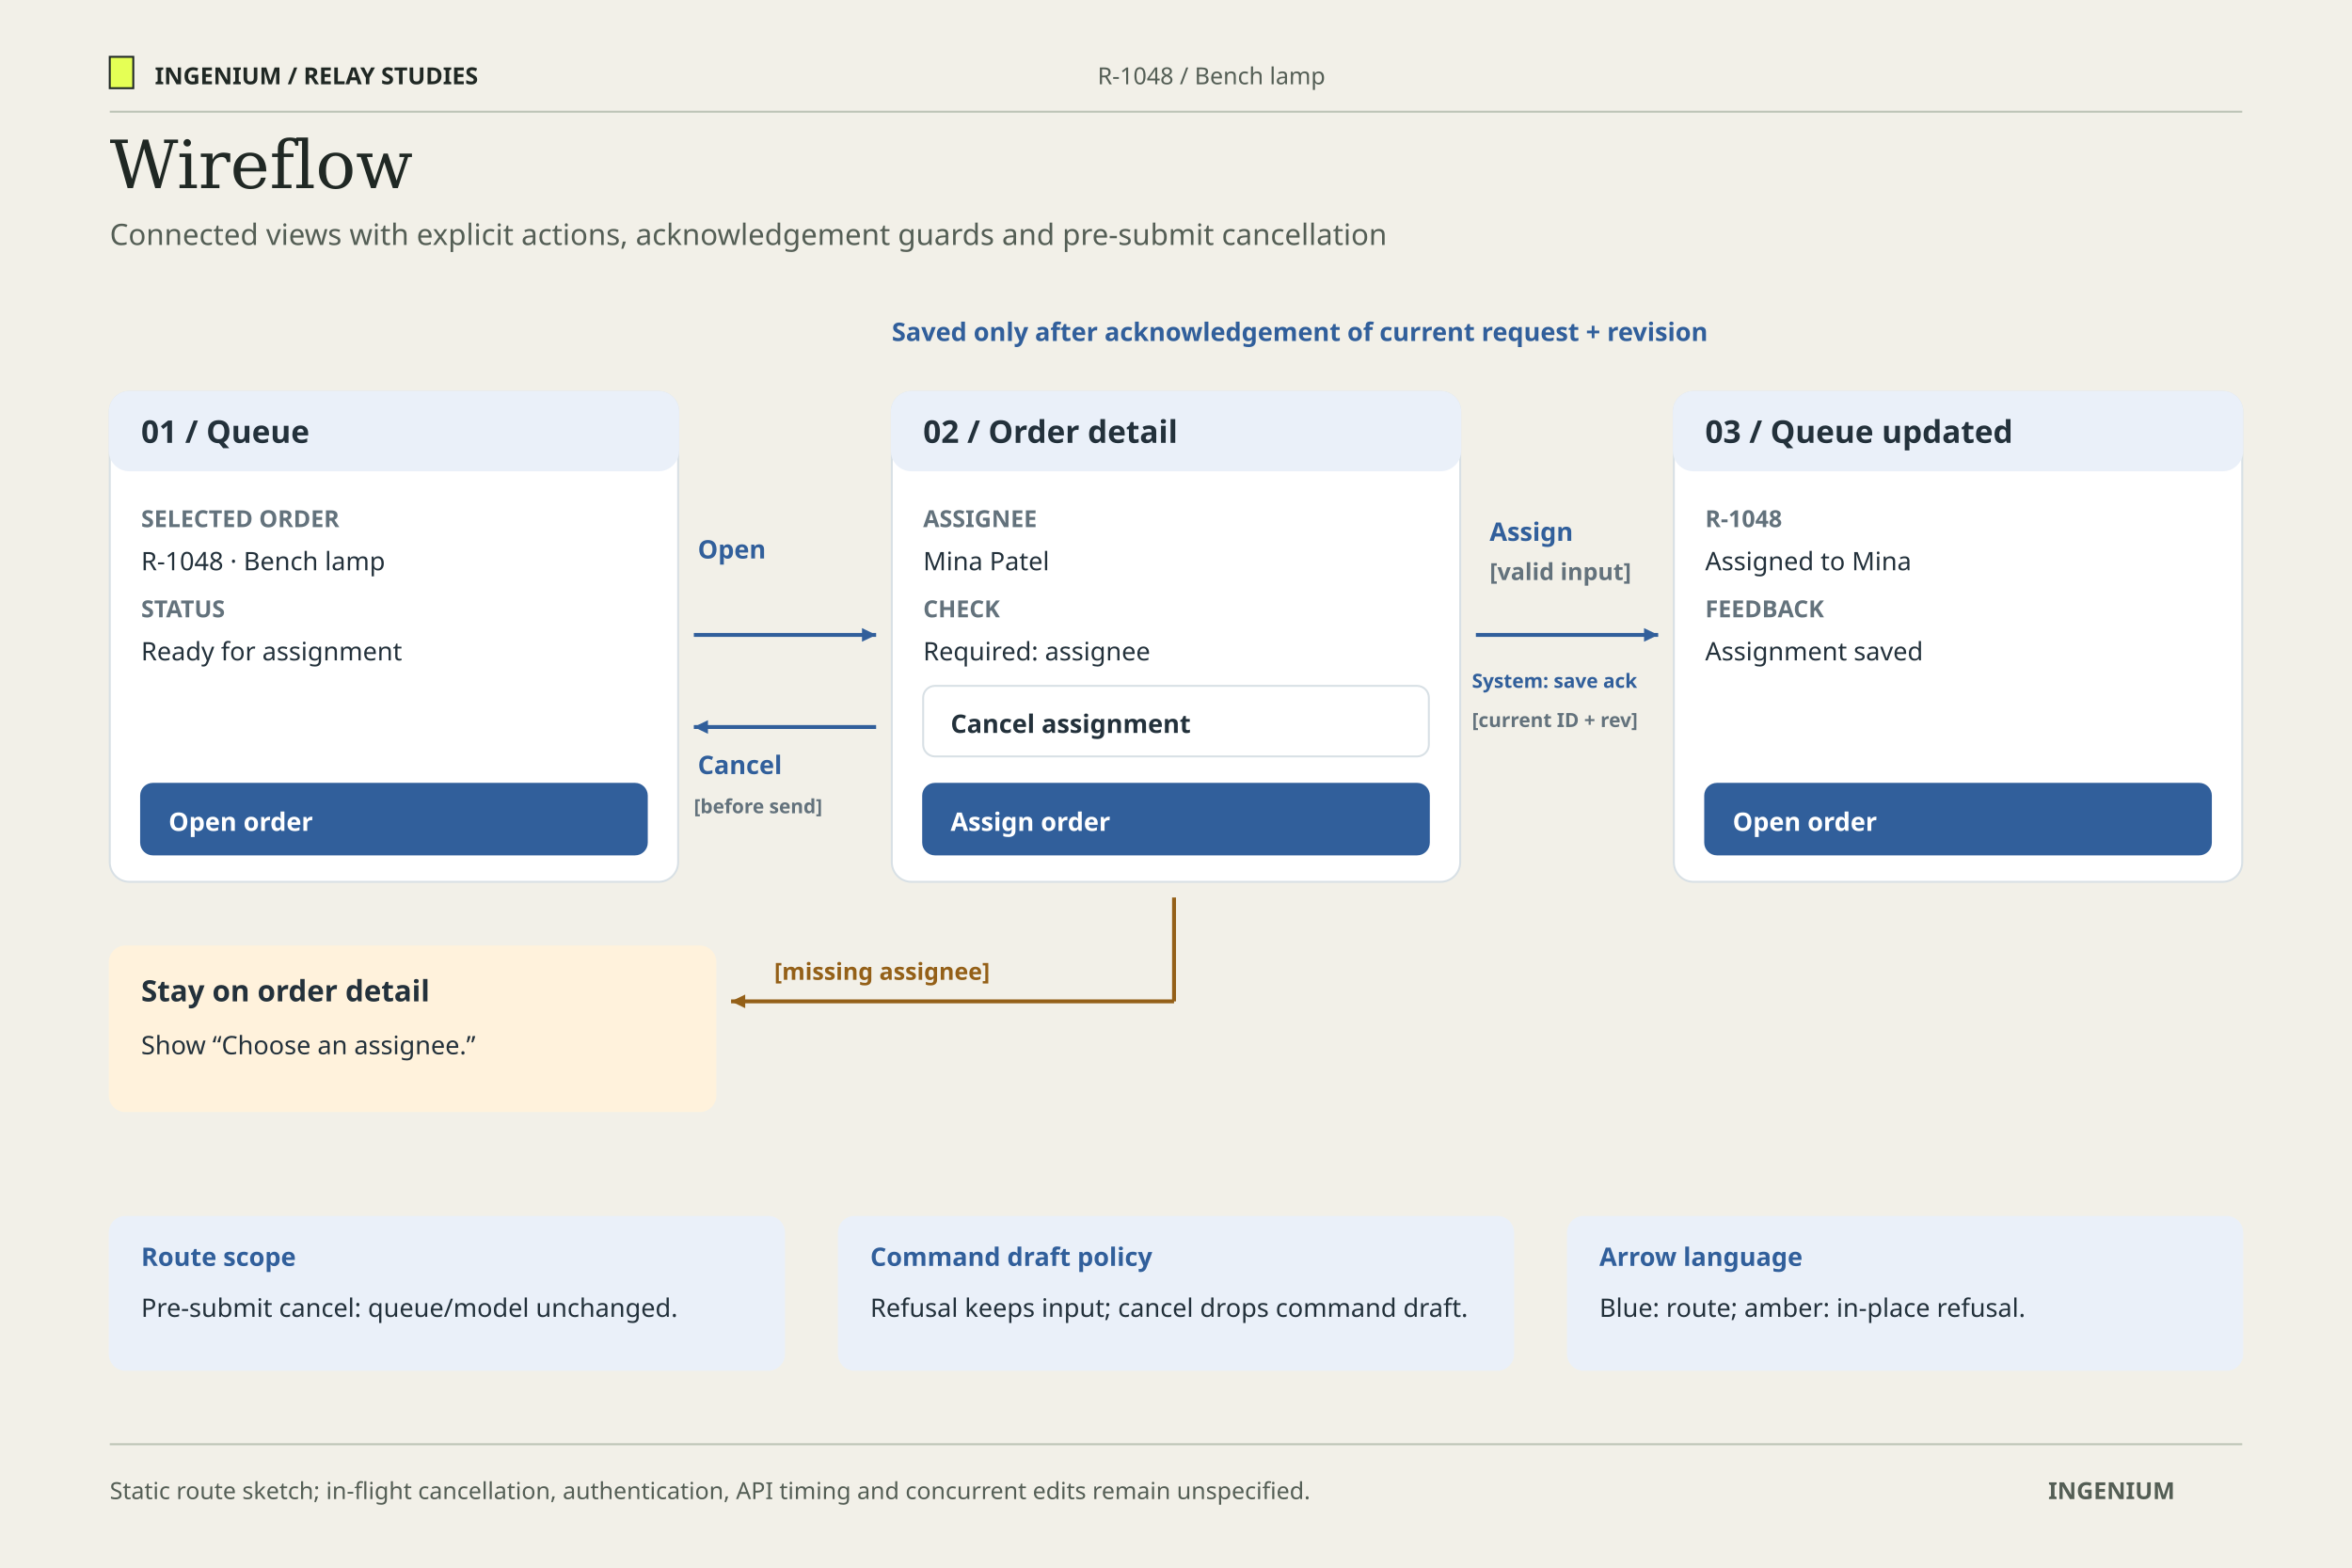
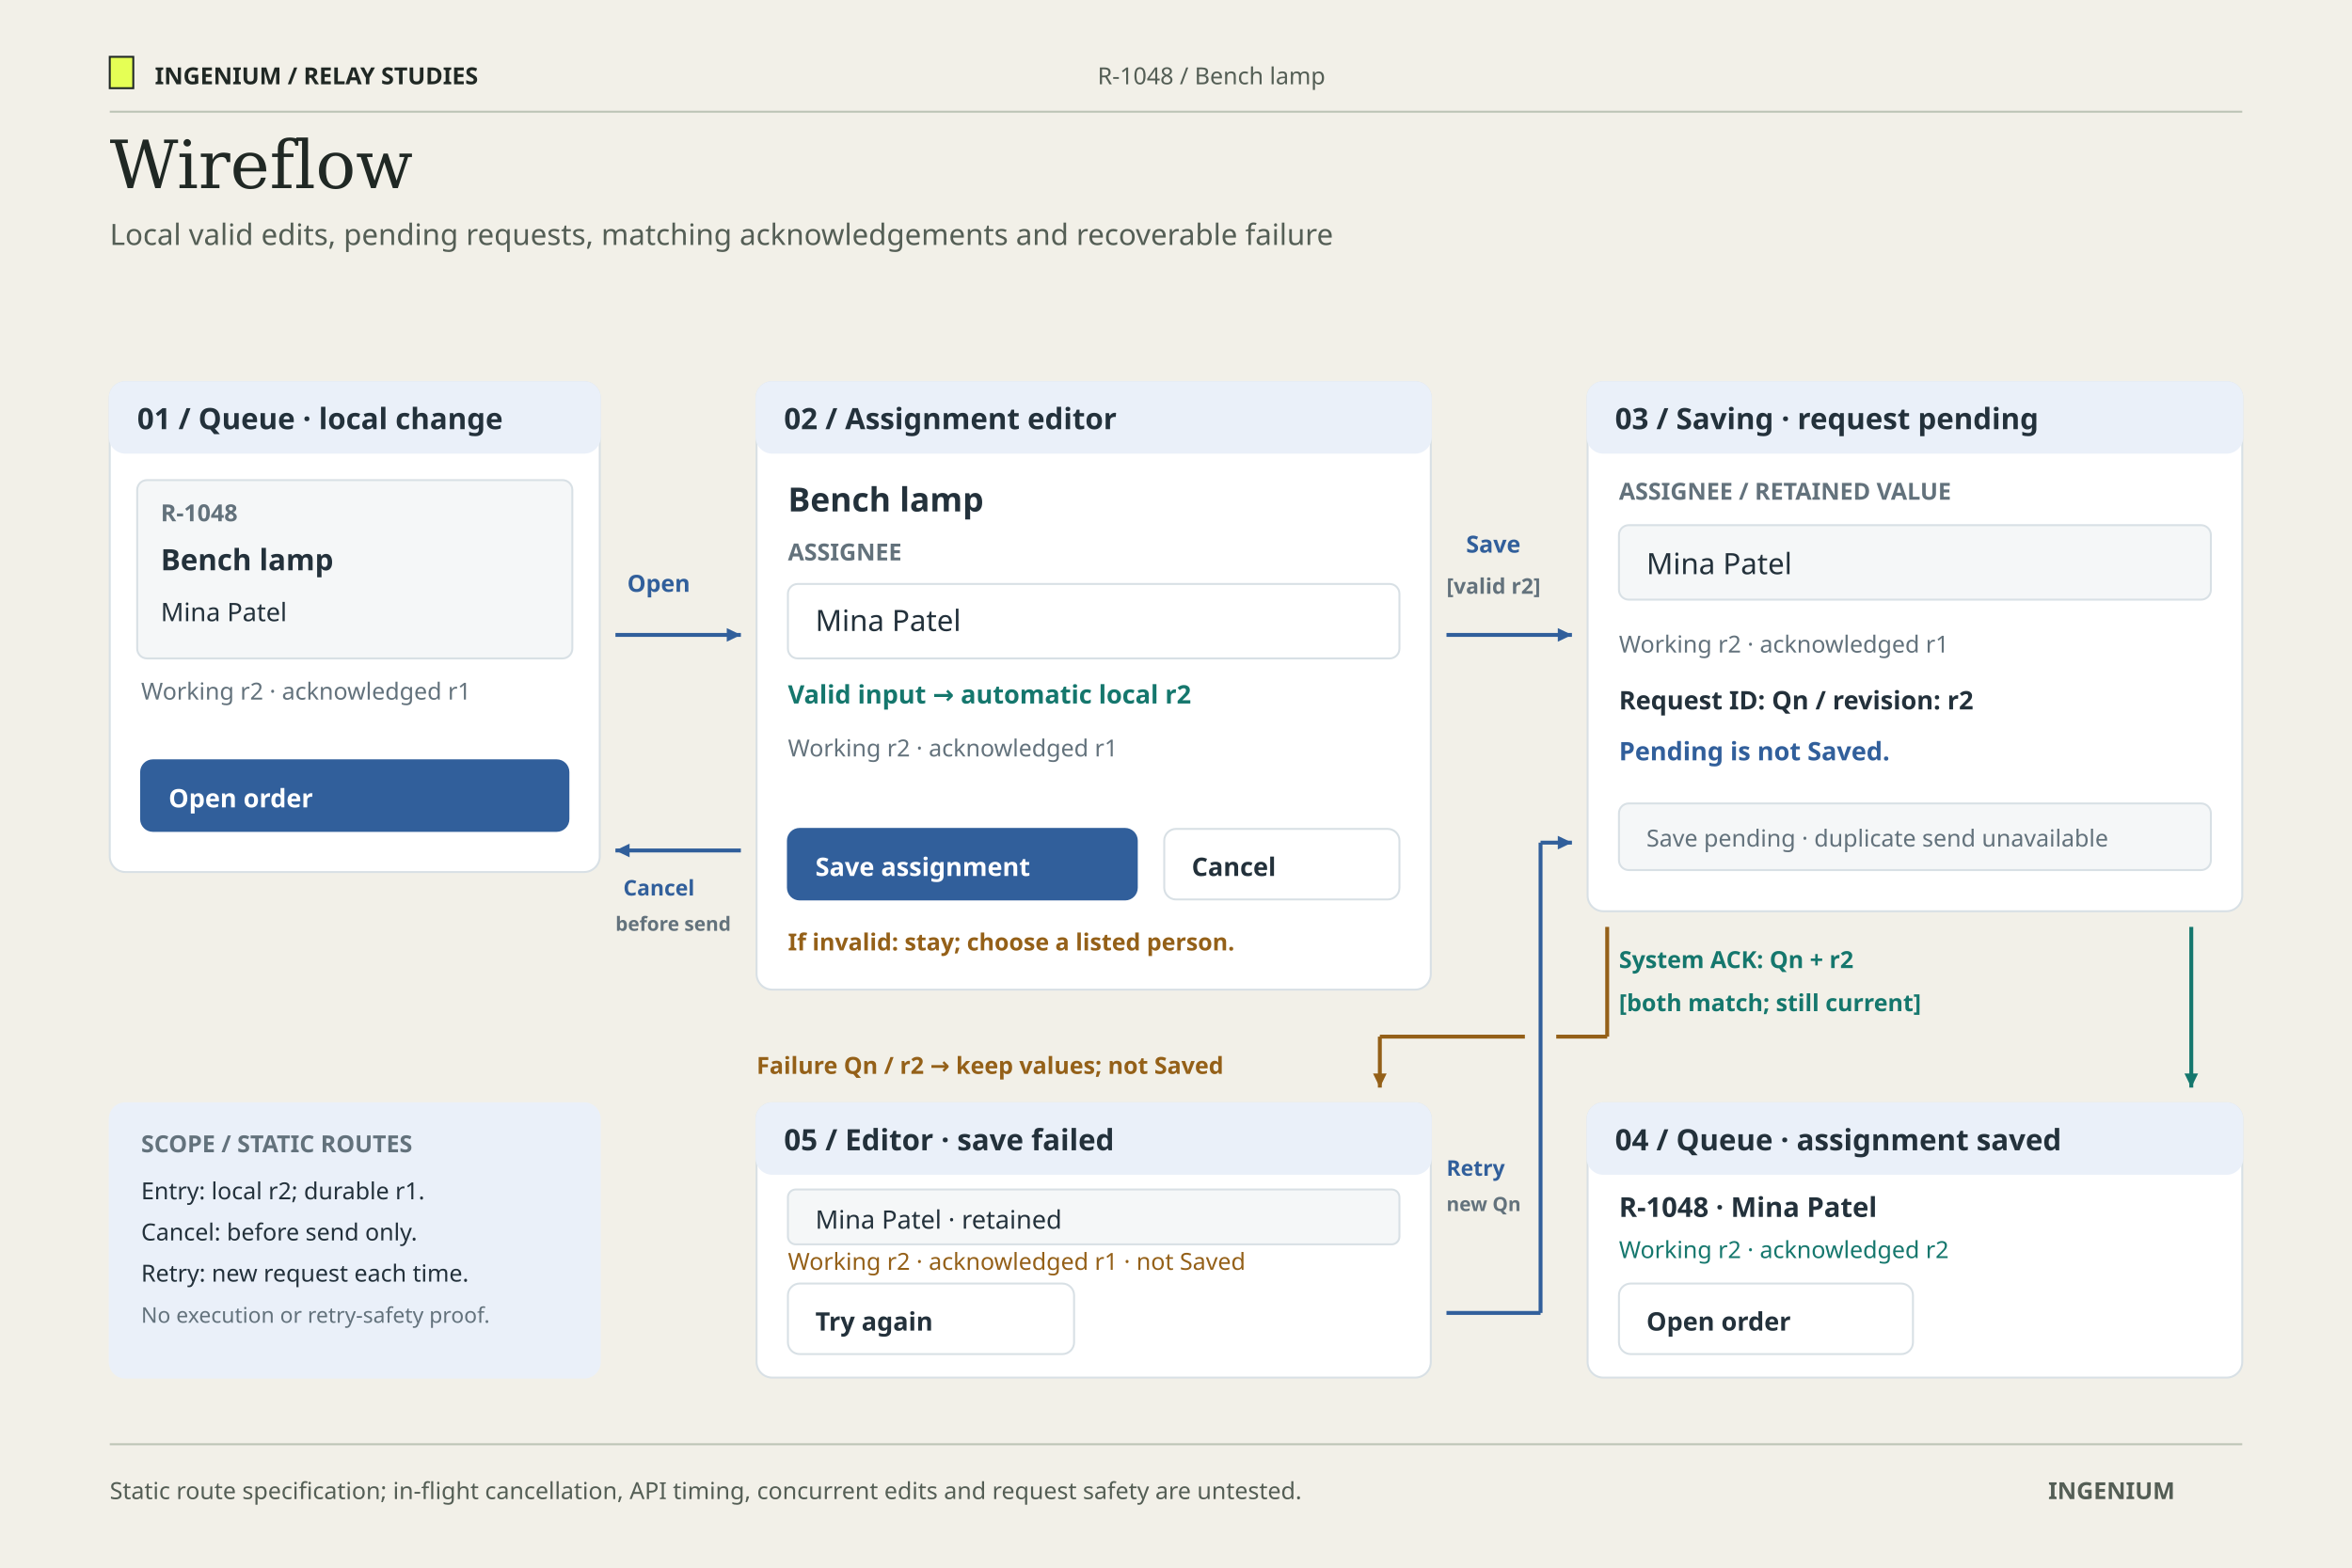
<svg xmlns="http://www.w3.org/2000/svg" id="wireflow-scene" width="1200" height="800" viewBox="0 0 1200 800">
  <rect x="0" y="0" width="1200" height="800" rx="0" fill="#f2f0e8" stroke="#f2f0e8" />
  <rect x="56" y="29" width="12" height="16" rx="0" fill="#e5ff55" stroke="#202824" />
  <text x="79" y="43" font-family="sans-serif" font-size="12" font-weight="600" fill="#202824">INGENIUM / RELAY STUDIES</text>
-   <text id="wireflow-subject-title" x="560" y="43" font-family="sans-serif" font-size="12" font-weight="400" fill="#545e55">R-1048 / Bench lamp</text>
+   <g id="wireflow-subject-title">
+     <text id="wireflow-subject-title-visible" x="560" y="43" font-family="sans-serif" font-size="12" font-weight="400" fill="#545e55">R-1048 / Bench lamp</text>
+   </g>
  <line x1="56" y1="57" x2="1144" y2="57" stroke="#bdc4b6" stroke-width="1" />
  <text x="56" y="96" font-family="DejaVuSerif, Georgia, serif" font-size="34" font-weight="400" fill="#202824">Wireflow</text>
-   <text x="56" y="125" font-family="sans-serif" font-size="15" font-weight="400" fill="#545e55">Connected views with explicit actions, acknowledgement guards and pre-submit cancellation</text>
+   <text x="56" y="125" font-family="sans-serif" font-size="15" font-weight="400" fill="#545e55">Local valid edits, pending requests, matching acknowledgements and recoverable failure</text>
  <g id="wireflow-view">
    <g id="wireflow-queue">
-       <rect x="56" y="200" width="290" height="250" rx="10" fill="#ffffff" stroke="#d8e0e5" />
-       <rect x="56" y="200" width="290" height="40" rx="10" fill="#eaf0f9" stroke="#eaf0f9" />
-       <text x="72" y="226" font-family="sans-serif" font-size="16" font-weight="600" fill="#23313b">01 / Queue</text>
-       <text x="72" y="269" font-family="sans-serif" font-size="12" font-weight="600" fill="#63727c">SELECTED ORDER</text>
-       <text x="72" y="291" font-family="sans-serif" font-size="13" font-weight="400" fill="#23313b">R-1048 · Bench lamp</text>
-       <text x="72" y="315" font-family="sans-serif" font-size="12" font-weight="600" fill="#63727c">STATUS</text>
-       <text x="72" y="337" font-family="sans-serif" font-size="13" font-weight="400" fill="#23313b">Ready for assignment</text>
+       <rect x="56" y="195" width="250" height="250" rx="8" fill="#ffffff" stroke="#d8e0e5" />
+       <rect x="56" y="195" width="250" height="36" rx="8" fill="#eaf0f9" stroke="#eaf0f9" />
+       <text x="70" y="219" font-family="sans-serif" font-size="15" font-weight="600" fill="#23313b">01 / Queue · local change</text>
+       <rect x="70" y="245" width="222" height="91" rx="5" fill="#f5f7f8" stroke="#d8e0e5" />
+       <text x="82" y="266" font-family="sans-serif" font-size="12" font-weight="600" fill="#63727c">R-1048</text>
+       <g id="wireflow-queue-subject">
+         <text id="wireflow-queue-subject-visible" x="82" y="291" font-family="sans-serif" font-size="15" font-weight="600" fill="#23313b">Bench lamp</text>
+       </g>
+       <text x="82" y="317" font-family="sans-serif" font-size="13" font-weight="400" fill="#23313b">Mina Patel</text>
+       <text id="wireflow-queue-revision" x="72" y="357" font-family="sans-serif" font-size="12" font-weight="400" fill="#63727c">Working r2 · acknowledged r1</text>
      <g id="wireflow-queue-action">
-         <rect x="72" y="400" width="258" height="36" rx="6" fill="#315f9b" stroke="#315f9b" />
-         <text x="86" y="424" font-family="sans-serif" font-size="13" font-weight="600" fill="#ffffff">Open order</text>
+         <rect x="72" y="388" width="218" height="36" rx="6" fill="#315f9b" stroke="#315f9b" />
+         <text x="86" y="412" font-family="sans-serif" font-size="13" font-weight="600" fill="#ffffff">Open order</text>
      </g>
    </g>
    <g id="wireflow-detail">
-       <rect x="455" y="200" width="290" height="250" rx="10" fill="#ffffff" stroke="#d8e0e5" />
-       <rect x="455" y="200" width="290" height="40" rx="10" fill="#eaf0f9" stroke="#eaf0f9" />
-       <text x="471" y="226" font-family="sans-serif" font-size="16" font-weight="600" fill="#23313b">02 / Order detail</text>
-       <text x="471" y="269" font-family="sans-serif" font-size="12" font-weight="600" fill="#63727c">ASSIGNEE</text>
-       <text x="471" y="291" font-family="sans-serif" font-size="13" font-weight="400" fill="#23313b">Mina Patel</text>
-       <text x="471" y="315" font-family="sans-serif" font-size="12" font-weight="600" fill="#63727c">CHECK</text>
-       <text x="471" y="337" font-family="sans-serif" font-size="13" font-weight="400" fill="#23313b">Required: assignee</text>
+       <rect x="386" y="195" width="344" height="310" rx="8" fill="#ffffff" stroke="#d8e0e5" />
+       <rect x="386" y="195" width="344" height="36" rx="8" fill="#eaf0f9" stroke="#eaf0f9" />
+       <text x="400" y="219" font-family="sans-serif" font-size="15" font-weight="600" fill="#23313b">02 / Assignment editor</text>
+       <g id="wireflow-detail-subject">
+         <text id="wireflow-detail-subject-visible" x="402" y="261" font-family="sans-serif" font-size="17" font-weight="600" fill="#23313b">Bench lamp</text>
+       </g>
+       <text x="402" y="286" font-family="sans-serif" font-size="12" font-weight="600" fill="#63727c">ASSIGNEE</text>
+       <rect x="402" y="298" width="312" height="38" rx="5" fill="#ffffff" stroke="#d8e0e5" />
+       <text x="416" y="322" font-family="sans-serif" font-size="15" font-weight="400" fill="#23313b">Mina Patel</text>
+       <text x="402" y="359" font-family="sans-serif" font-size="13" font-weight="600" fill="#15776d">Valid input → automatic local r2</text>
+       <text id="wireflow-detail-revision" x="402" y="386" font-family="sans-serif" font-size="12" font-weight="400" fill="#63727c">Working r2 · acknowledged r1</text>
      <g id="wireflow-detail-action">
-         <rect x="471" y="400" width="258" height="36" rx="6" fill="#315f9b" stroke="#315f9b" />
-         <text x="485" y="424" font-family="sans-serif" font-size="13" font-weight="600" fill="#ffffff">Assign order</text>
+         <rect x="402" y="423" width="178" height="36" rx="6" fill="#315f9b" stroke="#315f9b" />
+         <text x="416" y="447" font-family="sans-serif" font-size="13" font-weight="600" fill="#ffffff">Save assignment</text>
+       </g>
+       <g id="wireflow-detail-cancel">
+         <rect x="594" y="423" width="120" height="36" rx="6" fill="#ffffff" stroke="#d8e0e5" />
+         <text x="608" y="447" font-family="sans-serif" font-size="13" font-weight="600" fill="#23313b">Cancel</text>
+       </g>
+       <g id="wireflow-edge-refuse">
+         <text id="wireflow-refusal-label" x="402" y="485" font-family="sans-serif" font-size="12" font-weight="600" fill="#946018">If invalid: stay; choose a listed person.</text>
      </g>
    </g>
-     <g id="wireflow-detail-cancel">
-       <rect x="471" y="350" width="258" height="36" rx="6" fill="#ffffff" stroke="#d8e0e5" />
-       <text x="485" y="374" font-family="sans-serif" font-size="13" font-weight="600" fill="#23313b">Cancel assignment</text>
+     <g id="wireflow-pending">
+       <rect x="810" y="195" width="334" height="270" rx="8" fill="#ffffff" stroke="#d8e0e5" />
+       <rect x="810" y="195" width="334" height="36" rx="8" fill="#eaf0f9" stroke="#eaf0f9" />
+       <text x="824" y="219" font-family="sans-serif" font-size="15" font-weight="600" fill="#23313b">03 / Saving · request pending</text>
+       <text x="826" y="255" font-family="sans-serif" font-size="12" font-weight="600" fill="#63727c">ASSIGNEE / RETAINED VALUE</text>
+       <rect x="826" y="268" width="302" height="38" rx="5" fill="#f5f7f8" stroke="#d8e0e5" />
+       <text x="840" y="293" font-family="sans-serif" font-size="15" font-weight="400" fill="#23313b">Mina Patel</text>
+       <text id="wireflow-pending-revision" x="826" y="333" font-family="sans-serif" font-size="12" font-weight="400" fill="#63727c">Working r2 · acknowledged r1</text>
+       <text x="826" y="362" font-family="sans-serif" font-size="13" font-weight="600" fill="#23313b">Request ID: Qn / revision: r2</text>
+       <text x="826" y="388" font-family="sans-serif" font-size="13" font-weight="600" fill="#315f9b">Pending is not Saved.</text>
+       <g id="wireflow-pending-request">
+         <rect x="826" y="410" width="302" height="34" rx="5" fill="#f5f7f8" stroke="#d8e0e5" />
+         <text x="840" y="432" font-family="sans-serif" font-size="12" font-weight="400" fill="#63727c">Save pending · duplicate send unavailable</text>
+       </g>
    </g>
    <g id="wireflow-updated">
-       <rect x="854" y="200" width="290" height="250" rx="10" fill="#ffffff" stroke="#d8e0e5" />
-       <rect x="854" y="200" width="290" height="40" rx="10" fill="#eaf0f9" stroke="#eaf0f9" />
-       <text x="870" y="226" font-family="sans-serif" font-size="16" font-weight="600" fill="#23313b">03 / Queue updated</text>
-       <text x="870" y="269" font-family="sans-serif" font-size="12" font-weight="600" fill="#63727c">R-1048</text>
-       <text x="870" y="291" font-family="sans-serif" font-size="13" font-weight="400" fill="#23313b">Assigned to Mina</text>
-       <text x="870" y="315" font-family="sans-serif" font-size="12" font-weight="600" fill="#63727c">FEEDBACK</text>
-       <text x="870" y="337" font-family="sans-serif" font-size="13" font-weight="400" fill="#23313b">Assignment saved</text>
+       <rect x="810" y="563" width="334" height="140" rx="8" fill="#ffffff" stroke="#d8e0e5" />
+       <rect x="810" y="563" width="334" height="36" rx="8" fill="#eaf0f9" stroke="#eaf0f9" />
+       <text x="824" y="587" font-family="sans-serif" font-size="15" font-weight="600" fill="#23313b">04 / Queue · assignment saved</text>
+       <text x="826" y="621" font-family="sans-serif" font-size="14" font-weight="600" fill="#23313b">R-1048 · Mina Patel</text>
+       <text id="wireflow-updated-revision" x="826" y="642" font-family="sans-serif" font-size="12" font-weight="400" fill="#15776d">Working r2 · acknowledged r2</text>
      <g id="wireflow-updated-action">
-         <rect x="870" y="400" width="258" height="36" rx="6" fill="#315f9b" stroke="#315f9b" />
-         <text x="884" y="424" font-family="sans-serif" font-size="13" font-weight="600" fill="#ffffff">Open order</text>
+         <rect x="826" y="655" width="150" height="36" rx="6" fill="#ffffff" stroke="#d8e0e5" />
+         <text x="840" y="679" font-family="sans-serif" font-size="13" font-weight="600" fill="#23313b">Open order</text>
+       </g>
+     </g>
+     <g id="wireflow-failed">
+       <rect x="386" y="563" width="344" height="140" rx="8" fill="#ffffff" stroke="#d8e0e5" />
+       <rect x="386" y="563" width="344" height="36" rx="8" fill="#eaf0f9" stroke="#eaf0f9" />
+       <text x="400" y="587" font-family="sans-serif" font-size="15" font-weight="600" fill="#23313b">05 / Editor · save failed</text>
+       <rect id="wireflow-failed-assignee" x="402" y="607" width="312" height="28" rx="4" fill="#f5f7f8" stroke="#d8e0e5" />
+       <text x="416" y="627" font-family="sans-serif" font-size="13" font-weight="400" fill="#23313b">Mina Patel · retained</text>
+       <text id="wireflow-failed-revision" x="402" y="648" font-family="sans-serif" font-size="12" font-weight="400" fill="#946018">Working r2 · acknowledged r1 · not Saved</text>
+       <g id="wireflow-failed-action">
+         <rect x="402" y="655" width="146" height="36" rx="6" fill="#ffffff" stroke="#d8e0e5" />
+         <text x="416" y="679" font-family="sans-serif" font-size="13" font-weight="600" fill="#23313b">Try again</text>
      </g>
    </g>
    <g id="wireflow-edge-open">
-       <line x1="354" y1="324" x2="447" y2="324" stroke="#315f9b" stroke-width="2" />
-       <polygon points="447,324 439.796,327.48 439.796,320.52" fill="#315f9b" />
+       <line x1="314" y1="324" x2="378" y2="324" stroke="#315f9b" stroke-width="2" />
+       <polygon points="378,324 370.796,327.48 370.796,320.52" fill="#315f9b" />
    </g>
-     <text id="wireflow-open-label" x="356" y="285" font-family="sans-serif" font-size="13" font-weight="600" fill="#315f9b">Open</text>
+     <text id="wireflow-open-label" x="320" y="302" font-family="sans-serif" font-size="12" font-weight="600" fill="#315f9b">Open</text>
+     <g id="wireflow-edge-submit">
+       <line x1="738" y1="324" x2="802" y2="324" stroke="#315f9b" stroke-width="2" />
+       <polygon points="802,324 794.796,327.48 794.796,320.52" fill="#315f9b" />
+     </g>
+     <text id="wireflow-submit-label" x="748" y="282" font-family="sans-serif" font-size="12" font-weight="600" fill="#315f9b">Save</text>
+     <text id="wireflow-valid-input-label" x="738" y="303" font-family="sans-serif" font-size="11" font-weight="600" fill="#63727c">[valid r2]</text>
+     <g id="wireflow-edge-cancel">
+       <line x1="378" y1="434" x2="314" y2="434" stroke="#315f9b" stroke-width="2" />
+       <polygon points="314,434 321.204,430.52 321.204,437.48" fill="#315f9b" />
+     </g>
+     <text id="wireflow-cancel-label" x="318" y="457" font-family="sans-serif" font-size="11" font-weight="600" fill="#315f9b">Cancel</text>
+     <text id="wireflow-cancel-guard-label" x="314" y="475" font-family="sans-serif" font-size="10" font-weight="600" fill="#63727c">before send</text>
    <g id="wireflow-edge-assign">
-       <line x1="753" y1="324" x2="846" y2="324" stroke="#315f9b" stroke-width="2" />
-       <polygon points="846,324 838.796,327.48 838.796,320.52" fill="#315f9b" />
+       <line x1="1118" y1="473" x2="1118" y2="555" stroke="#15776d" stroke-width="2" />
+       <polygon points="1118,555 1114.52,547.796 1121.48,547.796" fill="#15776d" />
    </g>
-     <text id="wireflow-assign-label" x="760" y="276" font-family="sans-serif" font-size="13" font-weight="600" fill="#315f9b">Assign</text>
-     <text id="wireflow-valid-input-label" x="760" y="296" font-family="sans-serif" font-size="12" font-weight="600" fill="#63727c">[valid input]</text>
-     <text id="wireflow-acknowledgement-label" x="455" y="174" font-family="sans-serif" font-size="13" font-weight="600" fill="#315f9b">Saved only after acknowledgement of current request + revision</text>
-     <text id="wireflow-save-event-label" x="751" y="351" font-family="sans-serif" font-size="10" font-weight="600" fill="#315f9b">System: save ack</text>
-     <text id="wireflow-save-match-label" x="751" y="371" font-family="sans-serif" font-size="10" font-weight="600" fill="#63727c">[current ID + rev]</text>
-     <g id="wireflow-edge-cancel">
-       <line x1="447" y1="371" x2="354" y2="371" stroke="#315f9b" stroke-width="2" />
-       <polygon points="354,371 361.204,367.52 361.204,374.48" fill="#315f9b" />
+     <text id="wireflow-save-event-label" x="826" y="494" font-family="sans-serif" font-size="12" font-weight="600" fill="#15776d">System ACK: Qn + r2</text>
+     <text id="wireflow-save-match-label" x="826" y="516" font-family="sans-serif" font-size="12" font-weight="600" fill="#15776d">[both match; still current]</text>
+     <g id="wireflow-edge-fail">
+       <line x1="820" y1="473" x2="820" y2="529" stroke="#946018" stroke-width="2" />
+       <line x1="820" y1="529" x2="794" y2="529" stroke="#946018" stroke-width="2" />
+       <line x1="778" y1="529" x2="704" y2="529" stroke="#946018" stroke-width="2" />
+       <g>
+         <line x1="704" y1="529" x2="704" y2="555" stroke="#946018" stroke-width="2" />
+         <polygon points="704,555 700.52,547.796 707.48,547.796" fill="#946018" />
+       </g>
    </g>
-     <text id="wireflow-cancel-label" x="356" y="395" font-family="sans-serif" font-size="13" font-weight="600" fill="#315f9b">Cancel</text>
-     <text id="wireflow-cancel-guard-label" x="354" y="415" font-family="sans-serif" font-size="10" font-weight="600" fill="#63727c">[before send]</text>
-     <line x1="599" y1="458" x2="599" y2="511" stroke="#946018" stroke-width="2" />
-     <g id="wireflow-edge-refuse">
-       <line x1="599" y1="511" x2="373" y2="511" stroke="#946018" stroke-width="2" />
-       <polygon points="373,511 380.204,507.52 380.204,514.48" fill="#946018" />
+     <text id="wireflow-failure-label" x="386" y="548" font-family="sans-serif" font-size="12" font-weight="600" fill="#946018">Failure Qn / r2 → keep values; not Saved</text>
+     <g id="wireflow-edge-retry">
+       <line x1="738" y1="670" x2="786" y2="670" stroke="#315f9b" stroke-width="2" />
+       <line x1="786" y1="670" x2="786" y2="430" stroke="#315f9b" stroke-width="2" />
+       <g>
+         <line x1="786" y1="430" x2="802" y2="430" stroke="#315f9b" stroke-width="2" />
+         <polygon points="802,430 794.796,433.48 794.796,426.52" fill="#315f9b" />
+       </g>
    </g>
-     <text id="wireflow-refusal-label" x="395" y="500" font-family="sans-serif" font-size="12" font-weight="600" fill="#946018">[missing assignee]</text>
-     <rect x="56" y="483" width="309" height="84" rx="8" fill="#fff2dc" stroke="#fff2dc" />
-     <text x="72" y="511" font-family="sans-serif" font-size="15" font-weight="600" fill="#23313b">Stay on order detail</text>
-     <text x="72" y="538" font-family="sans-serif" font-size="13" font-weight="400" fill="#23313b">Show “Choose an assignee.”</text>
-     <rect x="56" y="621" width="344" height="78" rx="8" fill="#eaf0f9" stroke="#eaf0f9" />
-     <text x="72" y="646" font-family="sans-serif" font-size="13" font-weight="600" fill="#315f9b">Route scope</text>
-     <text x="72" y="672" font-family="sans-serif" font-size="13" font-weight="400" fill="#23313b">Pre-submit cancel: queue/model unchanged.</text>
-     <rect x="428" y="621" width="344" height="78" rx="8" fill="#eaf0f9" stroke="#eaf0f9" />
-     <text x="444" y="646" font-family="sans-serif" font-size="13" font-weight="600" fill="#315f9b">Command draft policy</text>
-     <text x="444" y="672" font-family="sans-serif" font-size="13" font-weight="400" fill="#23313b">Refusal keeps input; cancel drops command draft.</text>
-     <rect x="800" y="621" width="344" height="78" rx="8" fill="#eaf0f9" stroke="#eaf0f9" />
-     <text x="816" y="646" font-family="sans-serif" font-size="13" font-weight="600" fill="#315f9b">Arrow language</text>
-     <text x="816" y="672" font-family="sans-serif" font-size="13" font-weight="400" fill="#23313b">Blue: route; amber: in-place refusal.</text>
+     <text id="wireflow-retry-label" x="738" y="600" font-family="sans-serif" font-size="11" font-weight="600" fill="#315f9b">Retry</text>
+     <text id="wireflow-retry-request-label" x="738" y="618" font-family="sans-serif" font-size="10" font-weight="600" fill="#63727c">new Qn</text>
+     <rect x="56" y="563" width="250" height="140" rx="8" fill="#eaf0f9" stroke="#eaf0f9" />
+     <text x="72" y="588" font-family="sans-serif" font-size="12" font-weight="600" fill="#63727c">SCOPE / STATIC ROUTES</text>
+     <text x="72" y="612" font-family="sans-serif" font-size="12" font-weight="400" fill="#23313b">Entry: local r2; durable r1.</text>
+     <text x="72" y="633" font-family="sans-serif" font-size="12" font-weight="400" fill="#23313b">Cancel: before send only.</text>
+     <text x="72" y="654" font-family="sans-serif" font-size="12" font-weight="400" fill="#23313b">Retry: new request each time.</text>
+     <text x="72" y="675" font-family="sans-serif" font-size="11" font-weight="400" fill="#63727c">No execution or retry-safety proof.</text>
  </g>
  <line x1="56" y1="737" x2="1144" y2="737" stroke="#bdc4b6" stroke-width="1" />
-   <text x="56" y="765" font-family="sans-serif" font-size="12" font-weight="400" fill="#545e55">Static route sketch; in-flight cancellation, authentication, API timing and concurrent edits remain unspecified.</text>
+   <text x="56" y="765" font-family="sans-serif" font-size="12" font-weight="400" fill="#545e55">Static route specification; in-flight cancellation, API timing, concurrent edits and request safety are untested.</text>
  <text x="1045" y="765" font-family="sans-serif" font-size="12" font-weight="600" fill="#545e55">INGENIUM</text>
</svg>
